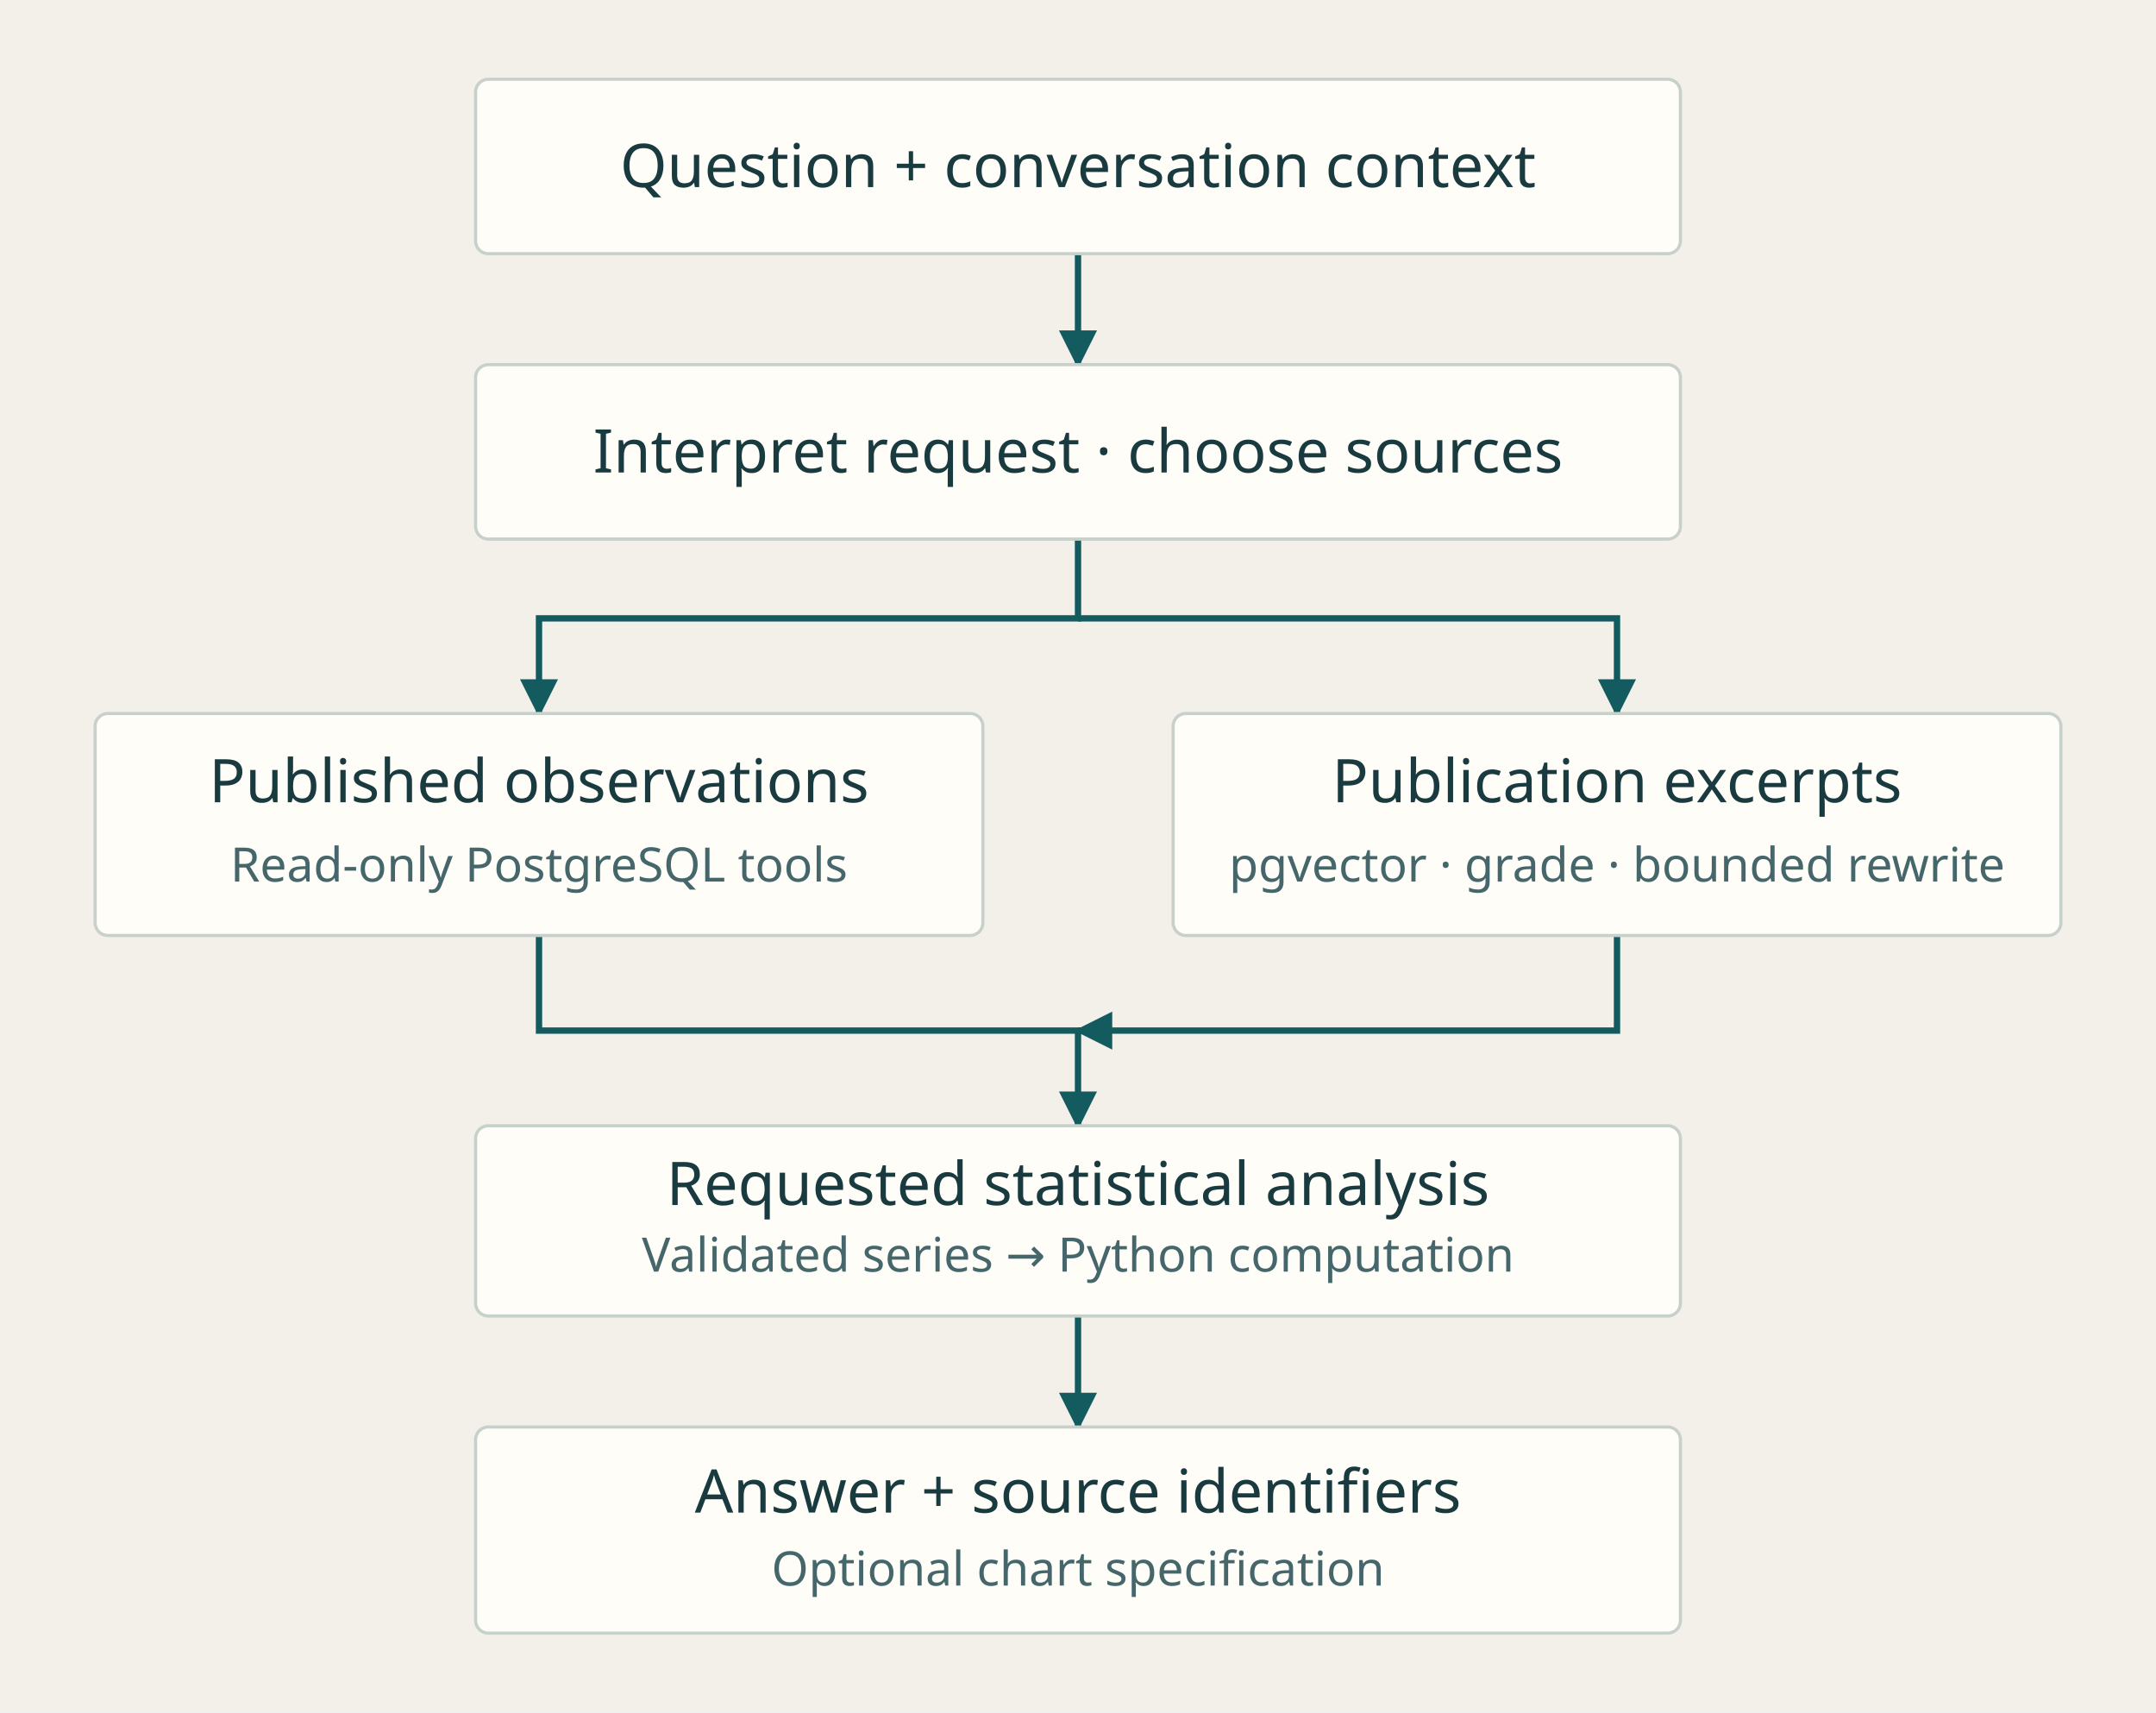
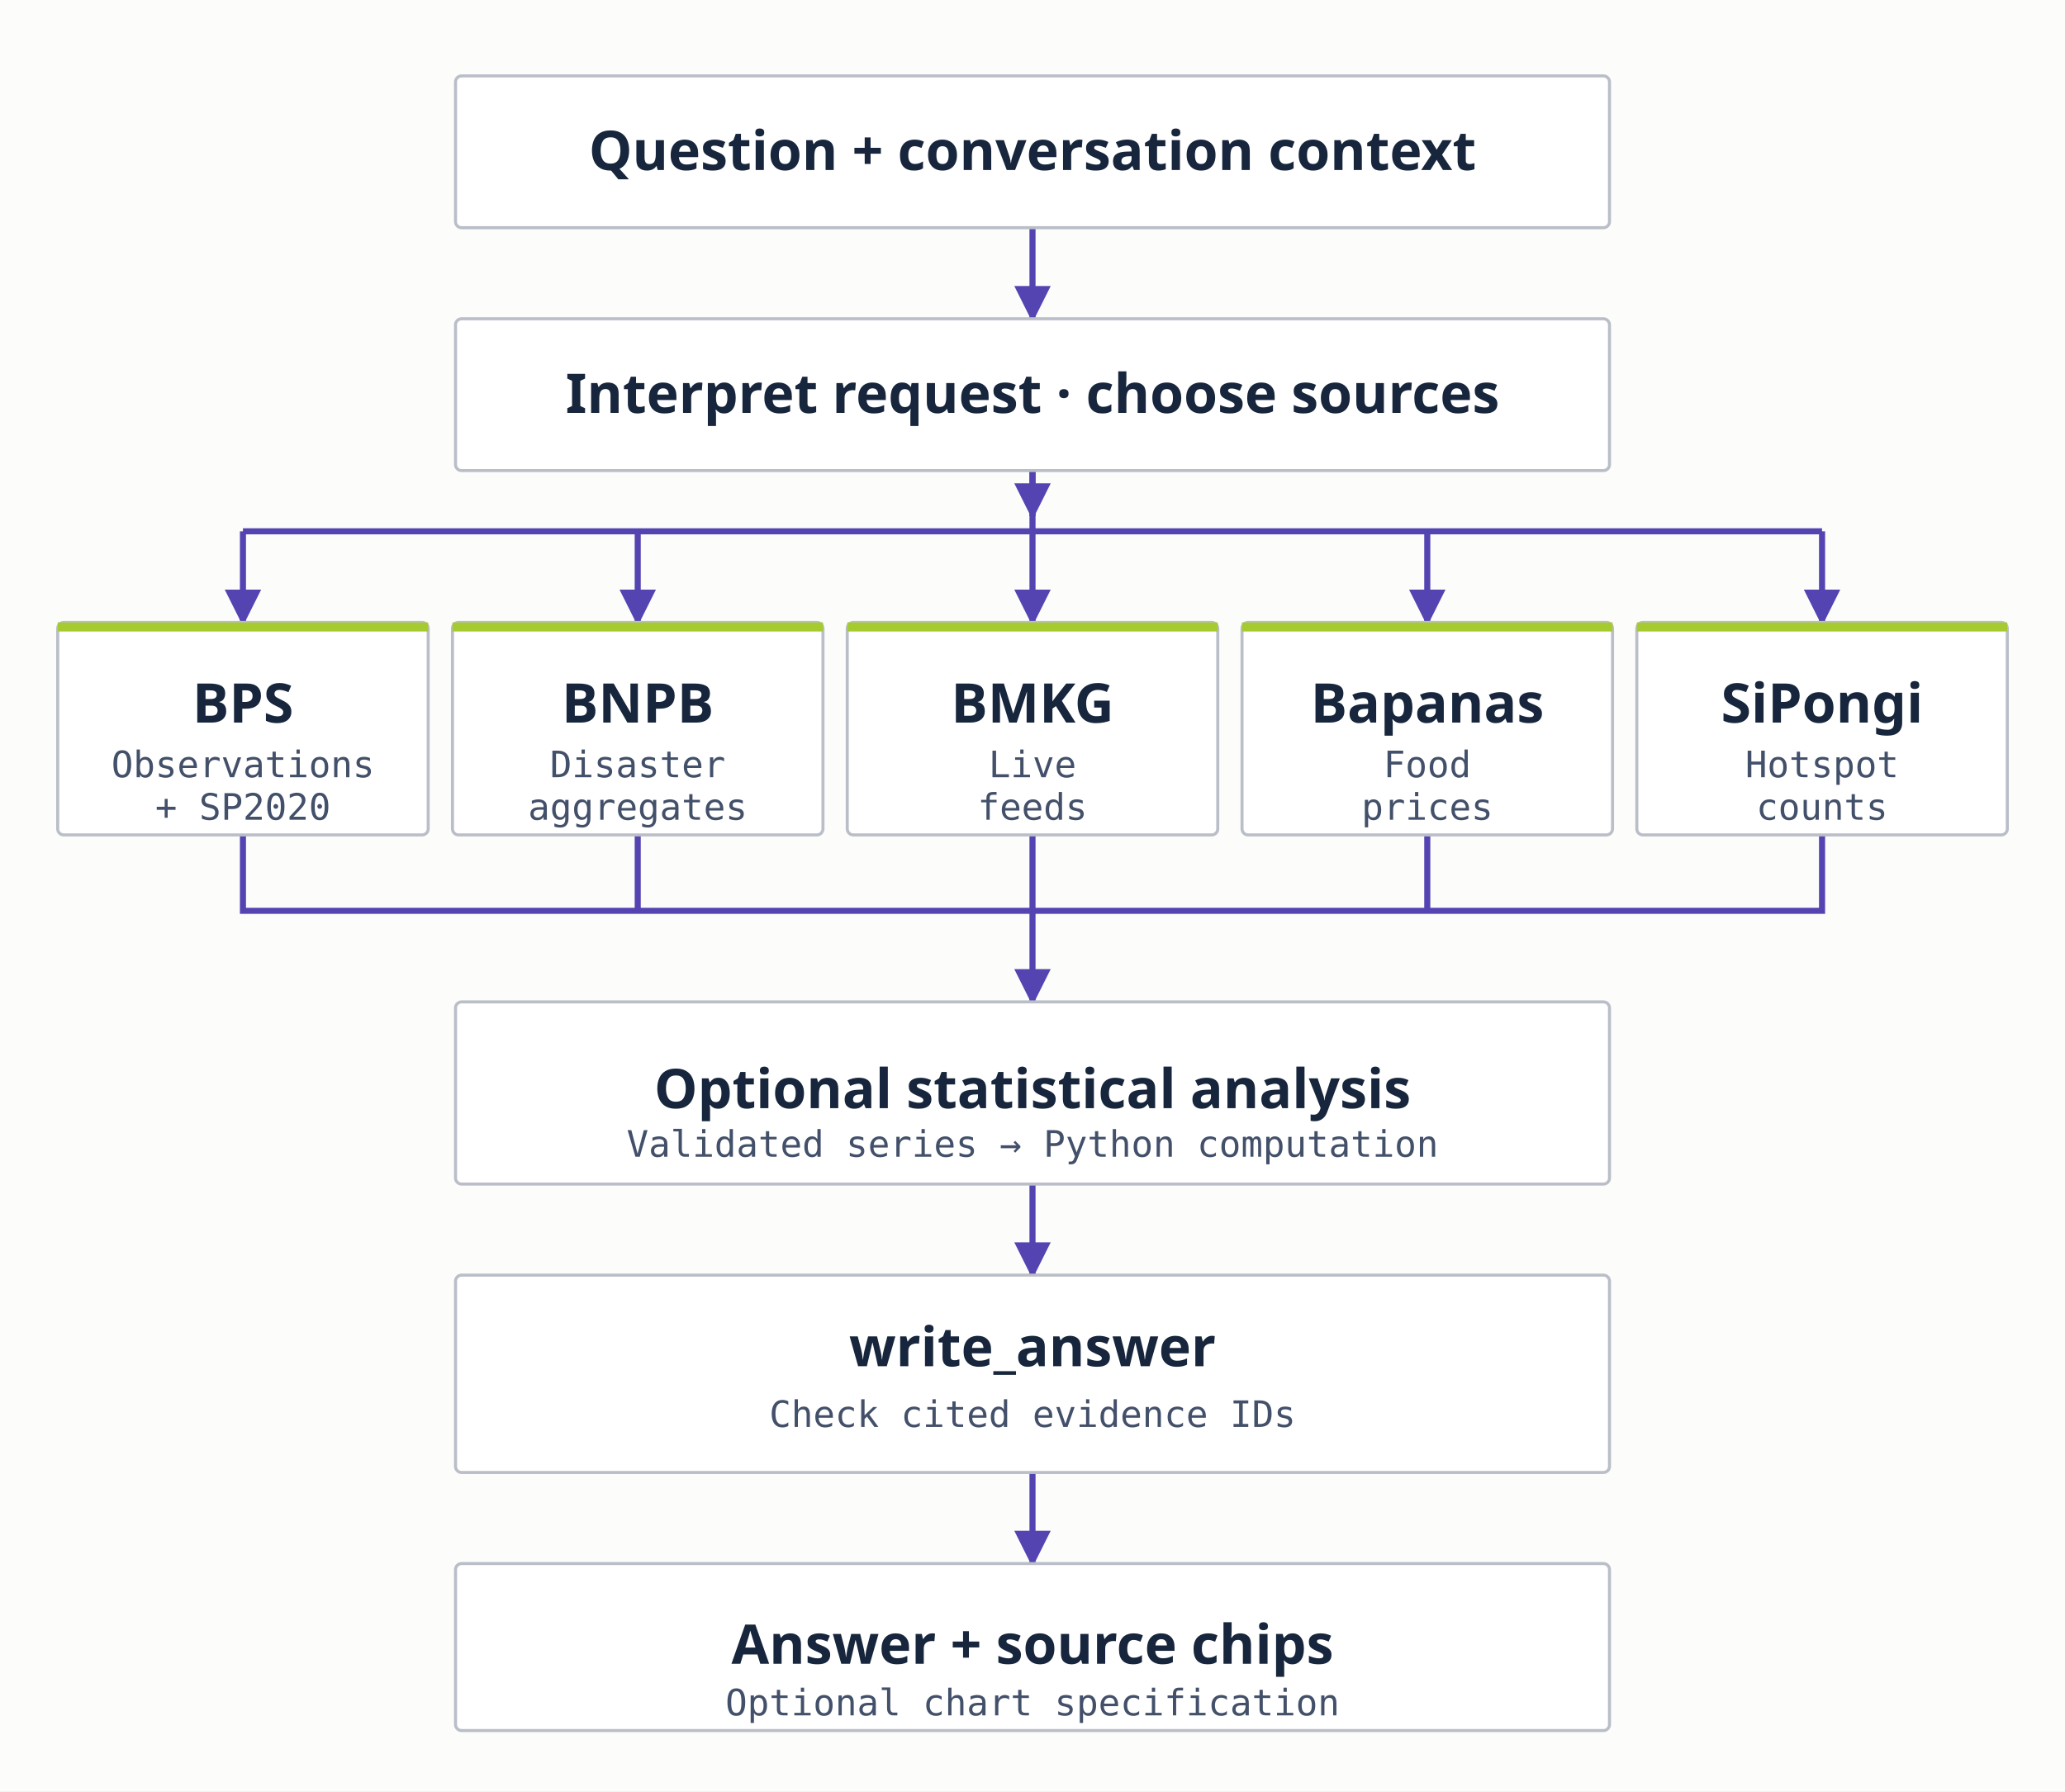
- <svg xmlns="http://www.w3.org/2000/svg" viewBox="0 0 680 540" role="img" aria-labelledby="title desc">
+ <svg xmlns="http://www.w3.org/2000/svg" viewBox="0 0 680 590" role="img" aria-labelledby="title desc">
  <defs>
    <marker id="arrow" viewBox="0 0 10 10" refX="9" refY="5" markerWidth="6" markerHeight="6" orient="auto-start-reverse">
-       <path d="M 0 0 L 10 5 L 0 10 z" fill="#145b60" />
+       <path d="M 0 0 L 10 5 L 0 10 z" fill="#5344b2" />
    </marker>
  </defs>
-   <rect width="680" height="540" fill="#f3f0e9" />
-   <g fill="none" stroke="#145b60" stroke-width="2" marker-end="url(#arrow)">
-     <path d="M340 80v35" />
-     <path d="M340 170v25H170v30" />
-     <path d="M340 195h170v30" />
-     <path d="M170 295v30h170v30" />
-     <path d="M510 295v30H340" />
-     <path d="M340 415v35" />
+   <rect width="680" height="590" fill="#fcfcfa" />
+   <g fill="none" stroke="#5344b2" stroke-width="2" marker-end="url(#arrow)">
+     <path d="M340 75v30" />
+     <path d="M340 155v15" />
  </g>
-   <g fill="#fffdf8" stroke="#c8d0cb">
-     <rect x="150" y="25" width="380" height="55" rx="4" />
-     <rect x="150" y="115" width="380" height="55" rx="4" />
-     <rect x="30" y="225" width="280" height="70" rx="4" />
-     <rect x="370" y="225" width="280" height="70" rx="4" />
-     <rect x="150" y="355" width="380" height="60" rx="4" />
-     <rect x="150" y="450" width="380" height="65" rx="4" />
+   <g fill="none" stroke="#5344b2" stroke-width="2">
+     <path d="M80 175H600" />
+     <path d="M340 155V175" />
  </g>
-   <g fill="#193b40" text-anchor="middle" font-family="sans-serif" font-size="19">
-     <text x="340" y="59">Question + conversation context</text>
-     <text x="340" y="149">Interpret request · choose sources</text>
-     <text x="170" y="253">Published observations</text>
-     <text x="510" y="253">Publication excerpts</text>
-     <text x="340" y="380">Requested statistical analysis</text>
-     <text x="340" y="477">Answer + source identifiers</text>
+   <g fill="none" stroke="#5344b2" stroke-width="2" marker-end="url(#arrow)">
+     <path d="M80 175V205" />
+     <path d="M210 175V205" />
+     <path d="M340 175V205" />
+     <path d="M470 175V205" />
+     <path d="M600 175V205" />
  </g>
-   <g fill="#45666a" text-anchor="middle" font-family="sans-serif" font-size="15">
-     <text x="170" y="278">Read-only PostgreSQL tools</text>
-     <text x="510" y="278">pgvector · grade · bounded rewrite</text>
-     <text x="340" y="401">Validated series → Python computation</text>
-     <text x="340" y="500">Optional chart specification</text>
+   <g fill="none" stroke="#5344b2" stroke-width="2">
+     <path d="M80 275V300H600V275" />
+     <path d="M210 275V300" />
+     <path d="M340 275V300" />
+     <path d="M470 275V300" />
+   </g>
+   <g fill="none" stroke="#5344b2" stroke-width="2" marker-end="url(#arrow)">
+     <path d="M340 300V330" />
+     <path d="M340 390V420" />
+     <path d="M340 485V515" />
+   </g>
+   <g fill="#ffffff" stroke="#b9bec8">
+     <rect x="150" y="25" width="380" height="50" rx="2" />
+     <rect x="150" y="105" width="380" height="50" rx="2" />
+     <rect x="19" y="205" width="122" height="70" rx="2" />
+     <rect x="149" y="205" width="122" height="70" rx="2" />
+     <rect x="279" y="205" width="122" height="70" rx="2" />
+     <rect x="409" y="205" width="122" height="70" rx="2" />
+     <rect x="539" y="205" width="122" height="70" rx="2" />
+     <rect x="150" y="330" width="380" height="60" rx="2" />
+     <rect x="150" y="420" width="380" height="65" rx="2" />
+     <rect x="150" y="515" width="380" height="55" rx="2" />
+   </g>
+   <rect x="19" y="205" width="122" height="3" fill="#a6cb31" />
+   <rect x="149" y="205" width="122" height="3" fill="#a6cb31" />
+   <rect x="279" y="205" width="122" height="3" fill="#a6cb31" />
+   <rect x="409" y="205" width="122" height="3" fill="#a6cb31" />
+   <rect x="539" y="205" width="122" height="3" fill="#a6cb31" />
+   <g fill="#17263c" text-anchor="middle" font-family="Space Grotesk, sans-serif" font-size="18" font-weight="600">
+     <text x="340" y="56">Question + conversation context</text>
+     <text x="340" y="136">Interpret request · choose sources</text>
+     <text x="80" y="238">BPS</text>
+     <text x="210" y="238">BNPB</text>
+     <text x="340" y="238">BMKG</text>
+     <text x="470" y="238">Bapanas</text>
+     <text x="600" y="238">SiPongi</text>
+     <text x="340" y="365">Optional statistical analysis</text>
+     <text x="340" y="450">write_answer</text>
+     <text x="340" y="548">Answer + source chips</text>
+   </g>
+   <g fill="#43506a" text-anchor="middle" font-family="DM Mono, monospace" font-size="12">
+     <text x="80" y="256">Observations</text>
+     <text x="80" y="270">+ SP2020</text>
+     <text x="210" y="256">Disaster</text>
+     <text x="210" y="270">aggregates</text>
+     <text x="340" y="256">Live</text>
+     <text x="340" y="270">feeds</text>
+     <text x="470" y="256">Food</text>
+     <text x="470" y="270">prices</text>
+     <text x="600" y="256">Hotspot</text>
+     <text x="600" y="270">counts</text>
+     <text x="340" y="381">Validated series → Python computation</text>
+     <text x="340" y="470">Check cited evidence IDs</text>
+     <text x="340" y="565" font-size="12">Optional chart specification</text>
  </g>
</svg>
